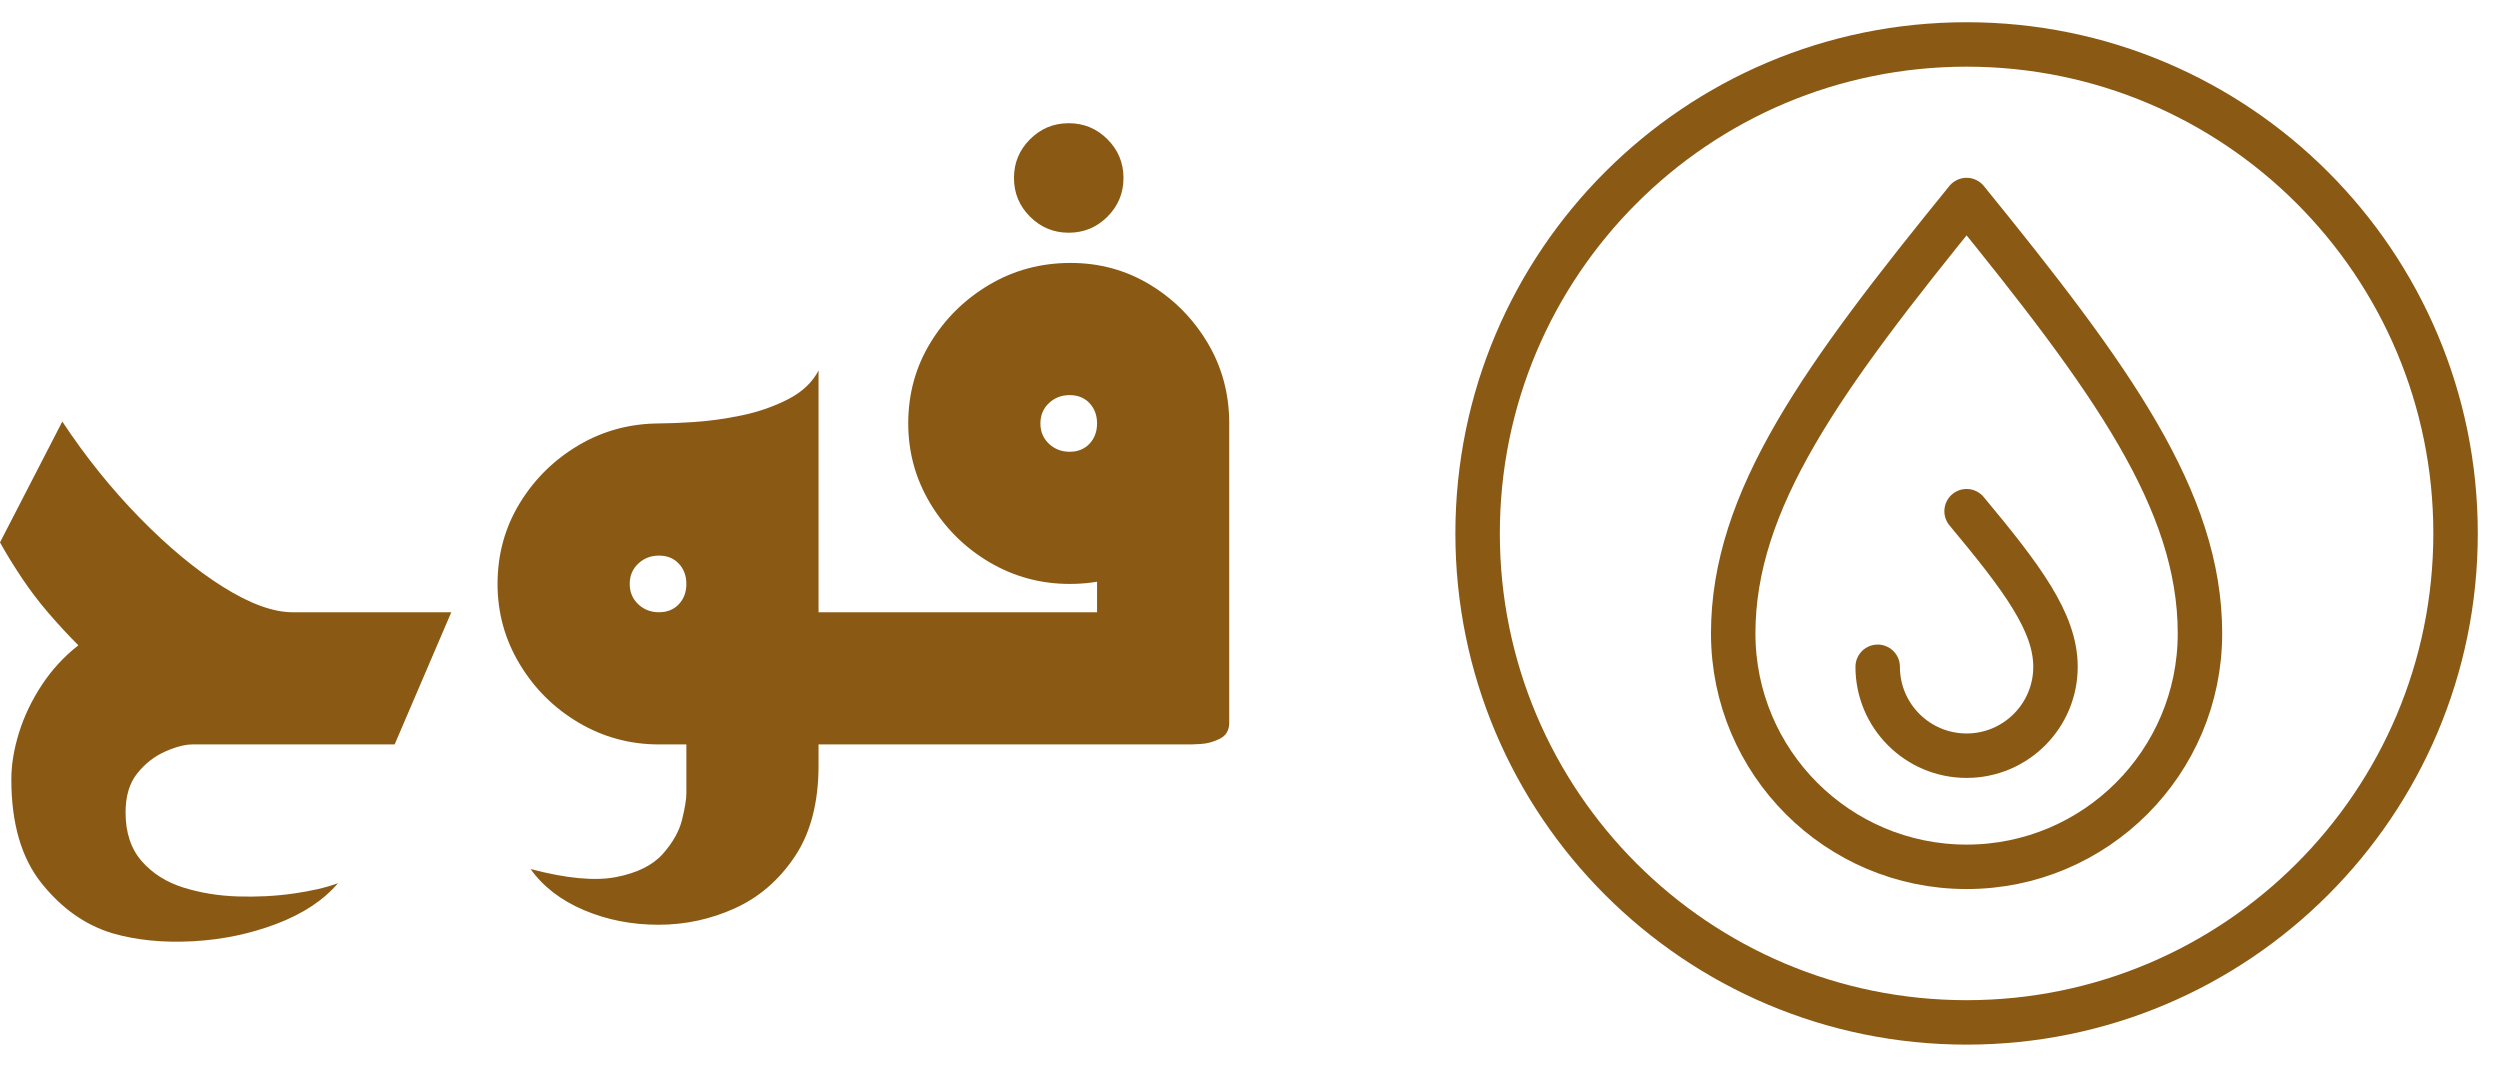
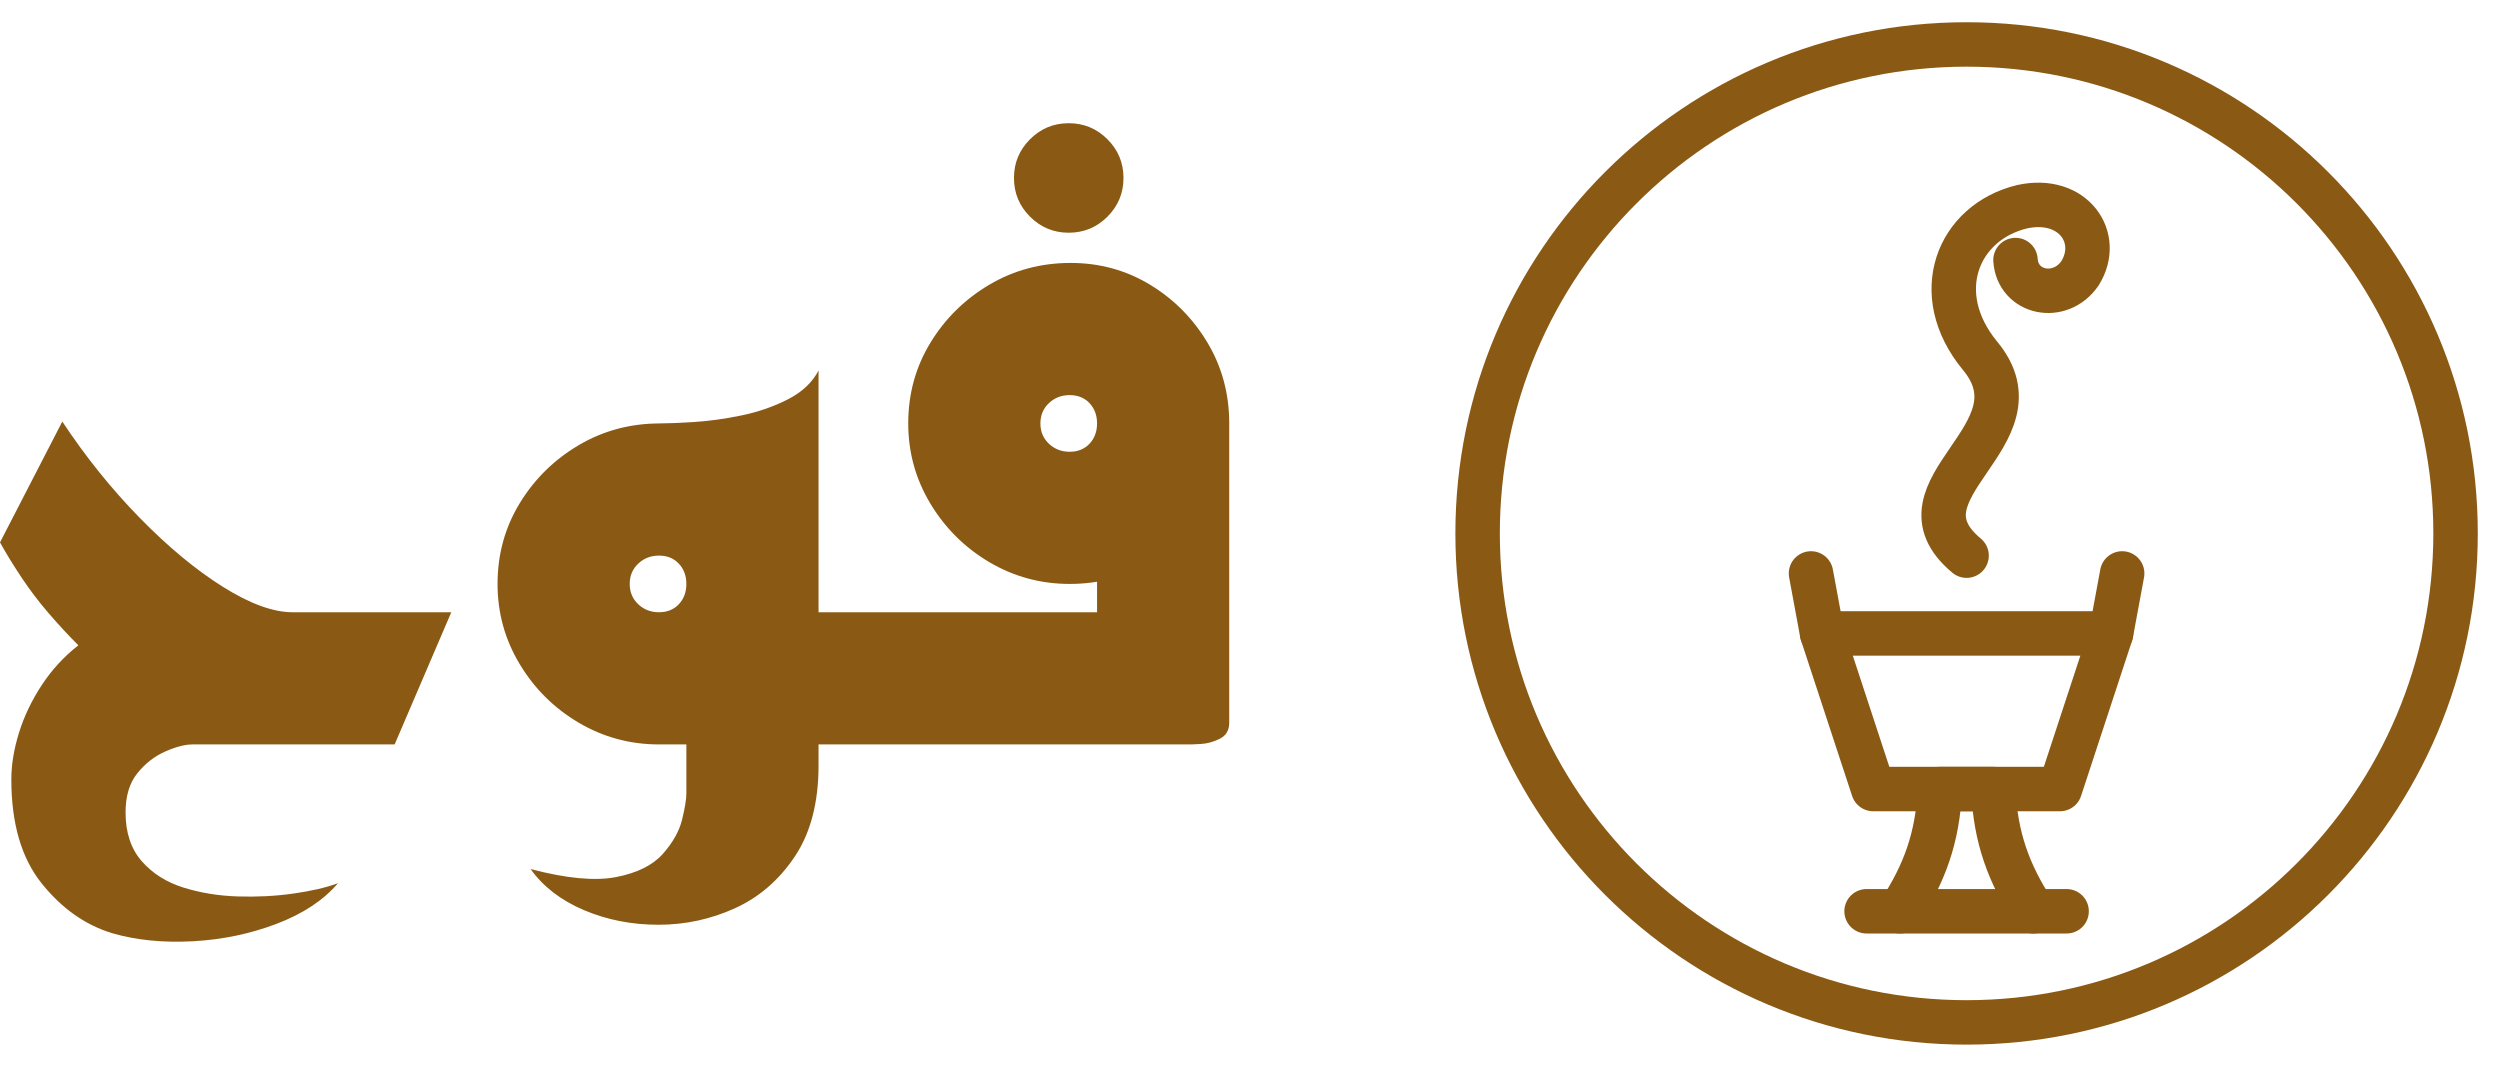
<svg xmlns="http://www.w3.org/2000/svg" viewBox="0 0 2648 1130" role="img" aria-label="فوح">
  <path fill="#8a5a14" transform="translate(0 130.5)" d="M119 858Q76 845 44 805Q12 765 12 695Q12 672 20 646Q28 620 44 595.5Q60 571 83 553Q67 537 51.5 519Q36 501 23 481.5Q10 462 0 444L66 316Q103 372 148 418Q193 464 236 491Q279 518 310 518L478 518L418 658L204 658Q192 658 175 665.5Q158 673 145.5 688.5Q133 704 133 730Q133 762 150 781.5Q167 801 194 809.5Q221 818 251.5 819Q282 820 310.5 816Q339 812 358 805Q335 832 293 848Q251 864 204 866.5Q157 869 119 858ZM695 658L725 518L922 518L922 658L695 658ZM562 790Q619 805 652.5 798.5Q686 792 702 774Q718 756 722.5 737.5Q727 719 727 710L727 530L867 488L867 680Q867 739 842 776.5Q817 814 778.5 831.5Q740 849 697.5 849Q655 849 618.5 833.5Q582 818 562 790ZM867 488L698 318Q711 318 735 316.5Q759 315 785.5 309.5Q812 304 834.5 292.5Q857 281 867 262L867 488ZM698 658Q652 658 613 635Q574 612 550.5 573Q527 534 527 488Q527 441 550.5 402.5Q574 364 613 341Q652 318 699 318Q745 318 783 341Q821 364 844 402.5Q867 441 867 488Q867 535 844 573.5Q821 612 783 635Q745 658 698 658ZM698 518Q711 518 719 509.5Q727 501 727 488Q727 475 719 466.5Q711 458 698 458Q685 458 676 466.5Q667 475 667 488Q667 501 676 509.5Q685 518 698 518ZM1132 116Q1108 116 1091 99Q1074 82 1074 58Q1074 34 1091 17Q1108 0 1132 0Q1156 0 1173 17Q1190 34 1190 58Q1190 82 1173 99Q1156 116 1132 116ZM882 658L882 518L1162 518L1162 390L1302 318L1302 635Q1302 647 1292 652Q1282 657 1272 657.5Q1262 658 1262 658L882 658ZM1133 488Q1087 488 1048 465Q1009 442 985.5 403Q962 364 962 318Q962 271 985.5 232.5Q1009 194 1048 171Q1087 148 1134 148Q1180 148 1218 171Q1256 194 1279 232.5Q1302 271 1302 318Q1302 365 1279 403.5Q1256 442 1218 465Q1180 488 1133 488ZM1133 348Q1146 348 1154 339.5Q1162 331 1162 318Q1162 305 1154 296.5Q1146 288 1133 288Q1120 288 1111 296.5Q1102 305 1102 318Q1102 331 1111 339.5Q1120 348 1133 348Z" />
  <g transform="translate(1518 0) scale(23.542)">
    <g fill="none" stroke="#8a5a14" stroke-width="2" stroke-linecap="round" stroke-linejoin="round">
      <circle cx="24" cy="24" r="22" />
-       <path d="M24 9c6.5 8 10.5 13.5 10.5 19.5a10.5 10.5 0 0 1-21 0C13.5 22.5 17.5 17 24 9z" />
-       <path d="M24 23c2.5 3 4 5 4 7a4 4 0 0 1-8 0" />
+       <path d="M19.5 41h9" />
+       <path d="M21 41c1.1-1.7 1.7-3.3 1.8-5.5h2.4c.1 2.2.7 3.8 1.8 5.5" />
+       <path d="M17.5 28.5h13l-2.3 7h-8.4z" />
+       <path d="M17.5 28.5l-.5-2.7M30.5 28.5l.5-2.7" />
+       <path d="M24 25c-3.6-3 3.6-5.4.6-9-2.3-2.800-1-6 1.9-6.700 2.3-.5 3.6 1.400 2.600 3-.9 1.3-2.800.9-2.900-.6" />
    </g>
  </g>
</svg>
